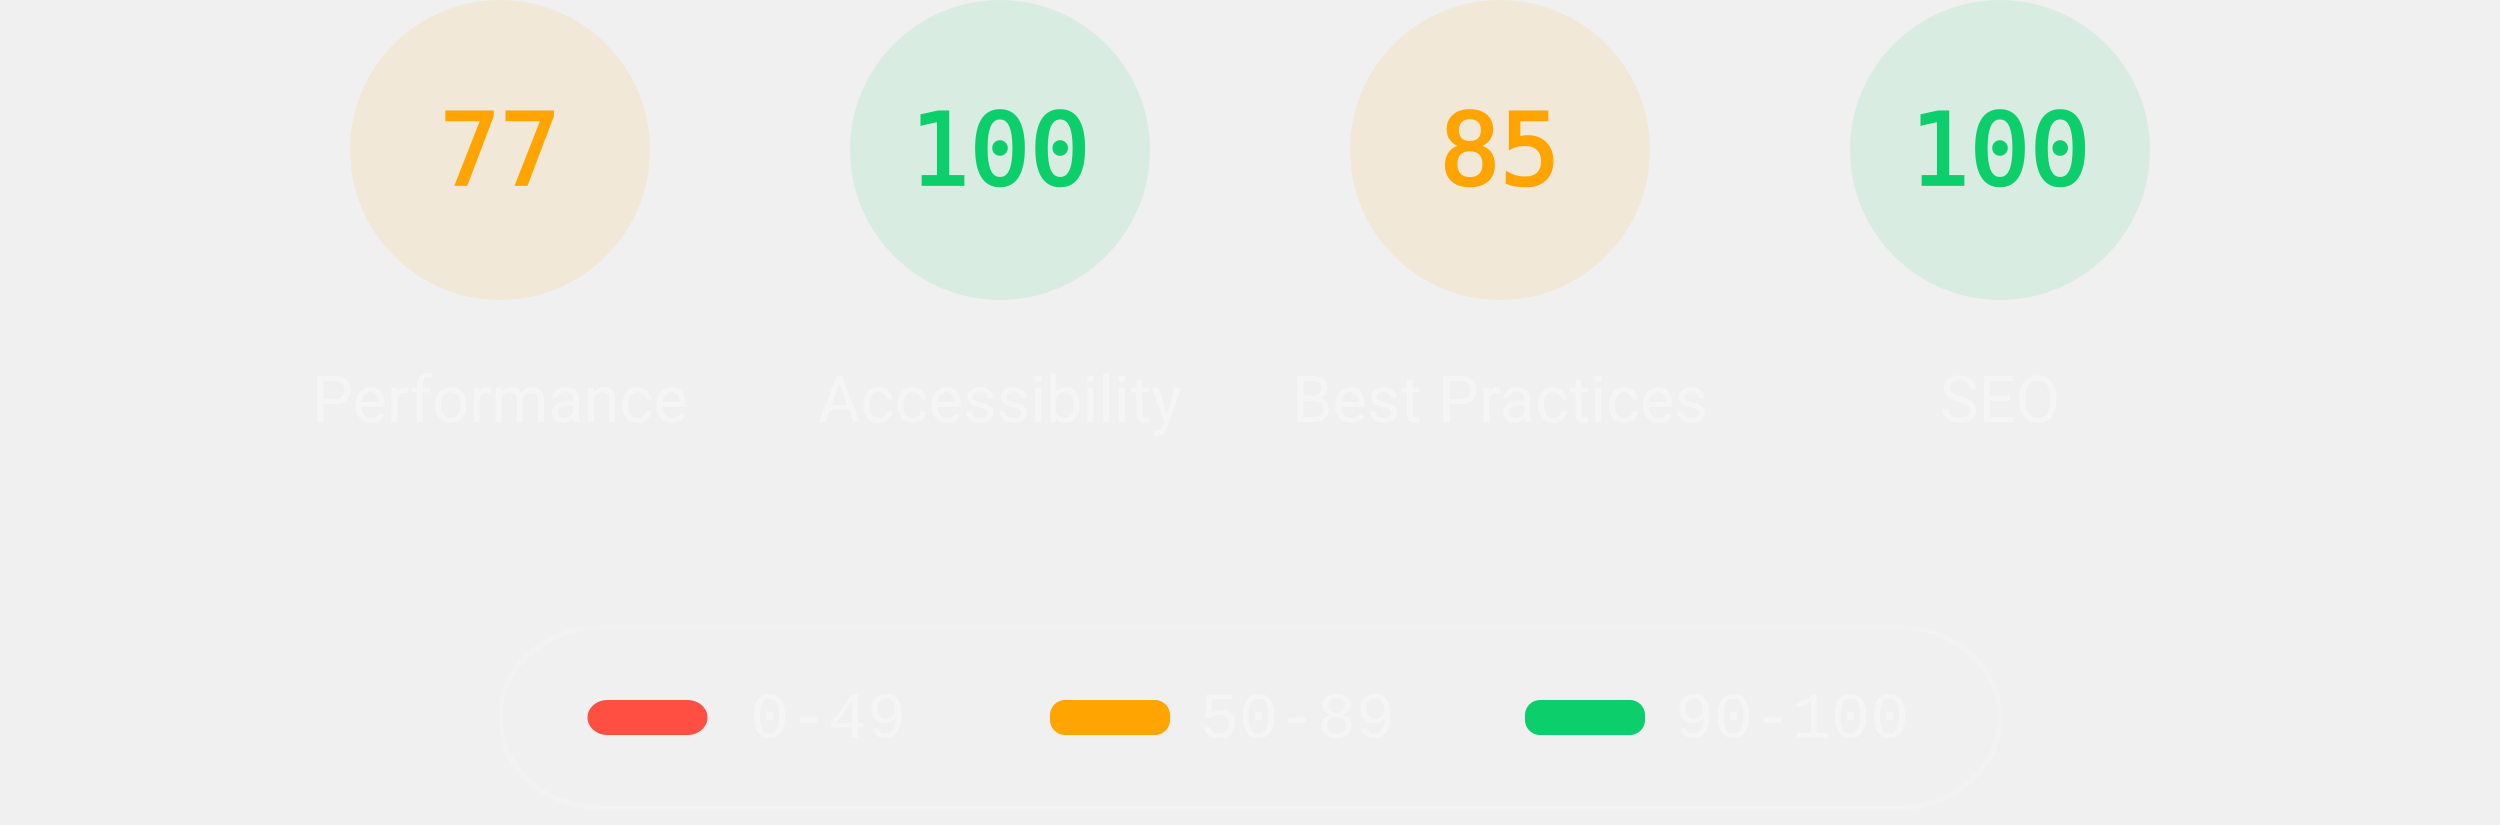
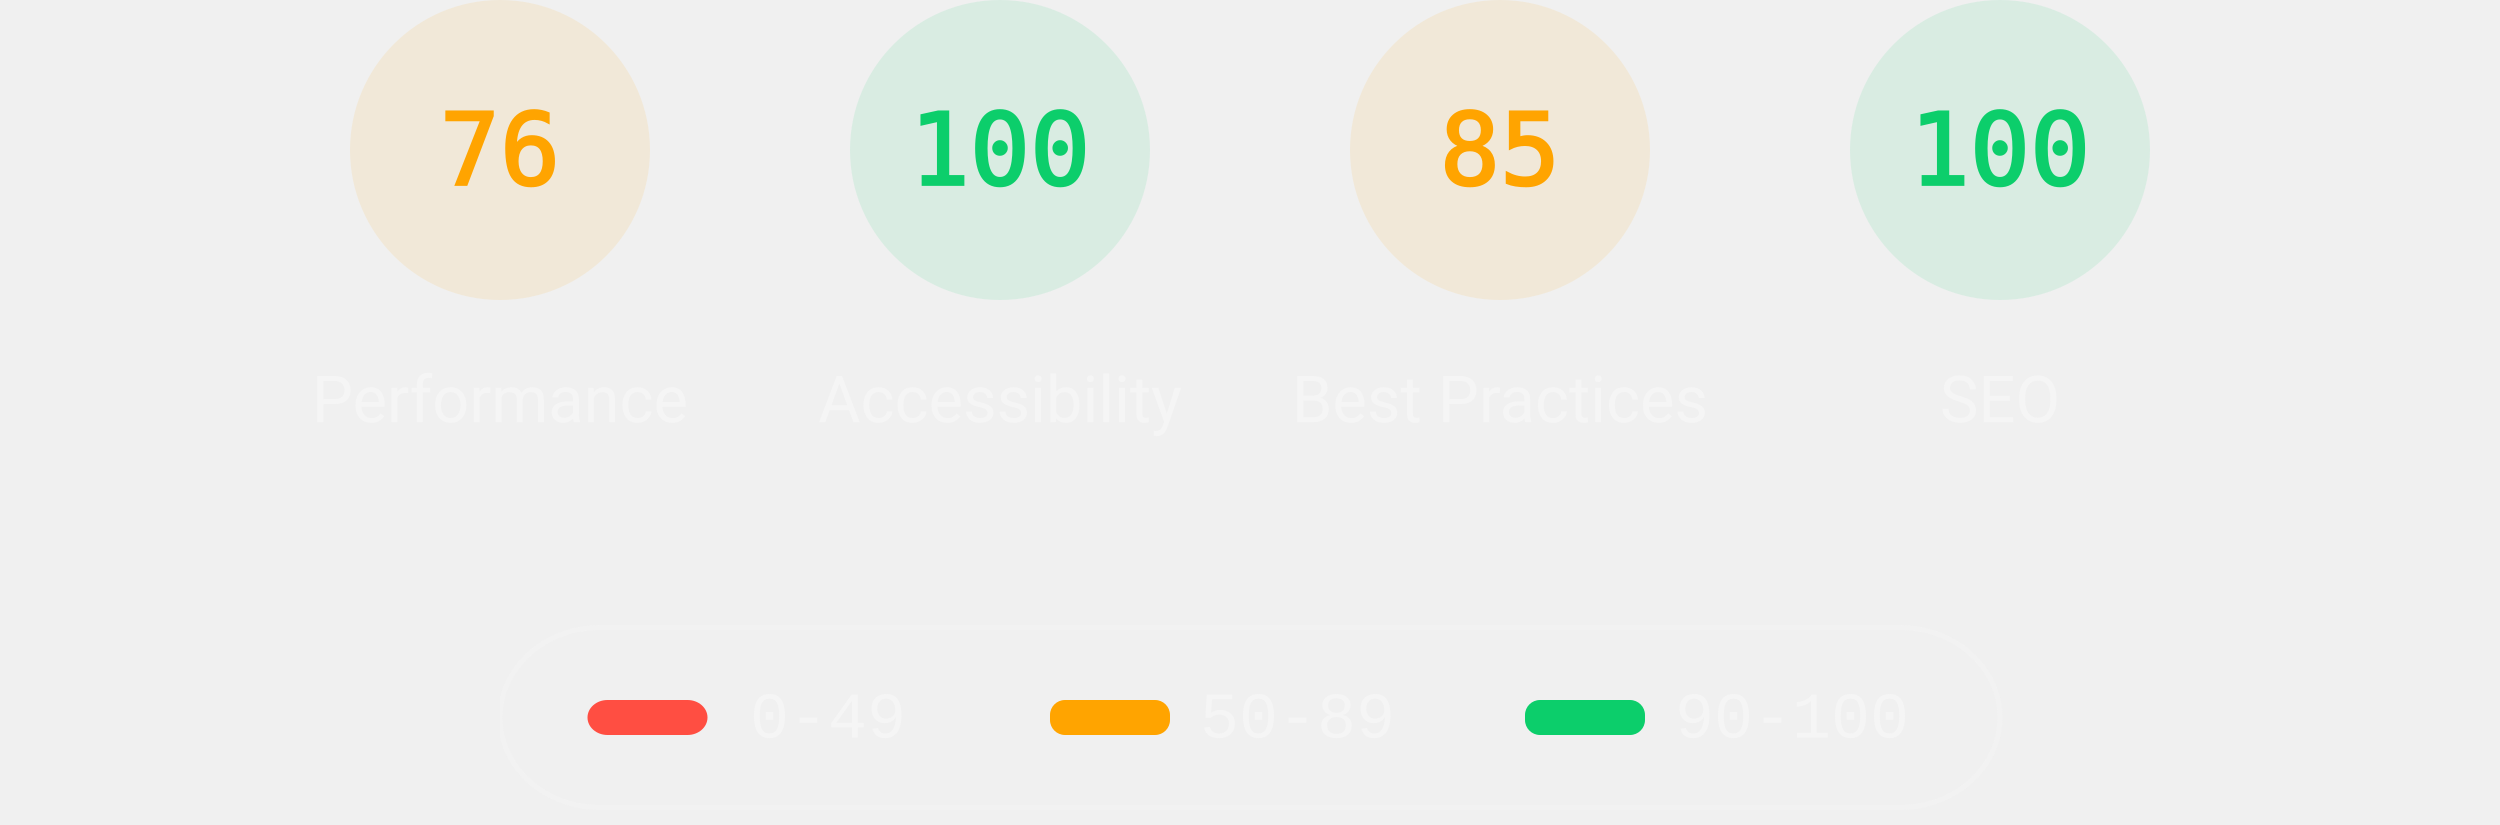
<svg xmlns="http://www.w3.org/2000/svg" class="theme--dark" fill="none" width="1000" height="330">
  <style>
			.gauge-base {
				opacity: 0.1
			}

			.gauge-arc {
				fill: none;
				animation-delay: 250ms;
				stroke-linecap: round;
				transform: rotate(-90deg);
				transform-origin: 100px 60px;
				animation: load-gauge 1s ease forwards
			}

			.guage-text {
				font-size: 40px;
				font-family: monospace;
				text-align: center
			}

			.guage-red {
				color: #ff4e42;
				fill: #ff4e42;
				stroke: #ff4e42
			}
			.guage-orange {
				color: #ffa400;
				fill: #ffa400;
				stroke: #ffa400
			}
			.guage-green {
				color: #0cce6b;
				fill: #0cce6b;
				stroke: #0cce6b
			}
			.theme--agnostic .guage-undefined {
				color: #5c5c5c;
				fill: #5c5c5c;
				stroke: #5c5c5c
			}
			.theme--light .guage-undefined {
				color: #1e1e1e;
				fill: #1e1e1e;
				stroke: #1e1e1e
			}
			.theme--dark .guage-undefined {
				color: #f5f5f5;
				fill: #f5f5f5;
				stroke: #f5f5f5
			}

			.guage-title {
				stroke: none;
				font-size: 26px;
				line-height: 26px;
				font-family: Roboto, Halvetica, Arial, sans-serif
			}
			.metric.guage-title {
				font-family: 'Courier New', Courier, monospace
			}
			.theme--agnostic .guage-title {
				color: #737373;
				fill: #737373
			}
			.theme--light .guage-title {
				color: #212121;
				fill: #212121
			}
			.theme--dark .guage-title {
				color: #f5f5f5;
				fill: #f5f5f5
			}

			@keyframes load-gauge {
				from {
					stroke-dasharray: 0 352.858
				}
			}
			.lh-gauge--pwa__disc {
				fill: #e0e0e0
			}
			.lh-gauge--pwa__logo {
				position: relative;
				fill: #b0b0b0
			}
			.lh-gauge--pwa__invisible {
				display: none
			}
			.lh-gauge--pwa__visible {
				display: inline
			}
			.guage-invisible {
				display: none
			}
			.lh-gauge--pwa__logo--primary-color {
				fill: #304ffe
			}
			.theme--agnostic .lh-gauge--pwa__logo--secondary-color {
				fill: #787878
			}
			.theme--light .lh-gauge--pwa__logo--secondary-color {
				fill: #3d3d3d
			}
			.theme--dark .lh-gauge--pwa__logo--secondary-color {
				fill: #d8b6b6
			}
			.theme--light #svg_2 {
				stroke: #00000022
			}
			.theme--agnostic #svg_2 {
				stroke: #616161
			}
			.theme--light #svg_2 {
				stroke: #00000022
			}
			.theme--dark #svg_2 {
				stroke: #f5f5f566
			}
		</style>
  <svg class="guage-div guage-perf guage-orange" viewBox="0 0 200 200" width="200" height="200" x="100" y="0">
    <circle class="gauge-base" r="56" cx="100" cy="60" stroke-width="8" />
-     <circle class="gauge-arc guage-arc-1" r="56" cx="100" cy="60" stroke-width="8" style="stroke-dasharray: 270.931, 351.858;" />
-     <text class="guage-text" x="100px" y="60px" alignment-baseline="central" dominant-baseline="central" text-anchor="middle">77</text>
+     <circle class="gauge-arc guage-arc-1" r="56" cx="100" cy="60" stroke-width="8" style="stroke-dasharray: 267.412, 351.858;" />
+     <text class="guage-text" x="100px" y="60px" alignment-baseline="central" dominant-baseline="central" text-anchor="middle">76</text>
    <text class="guage-title" x="100px" y="160px" alignment-baseline="central" dominant-baseline="central" text-anchor="middle">Performance</text>
  </svg>
  <svg class="guage-div guage-acc guage-green" viewBox="0 0 200 200" width="200" height="200" x="300" y="0">
    <circle class="gauge-base" r="56" cx="100" cy="60" stroke-width="8" />
    <circle class="gauge-arc guage-arc-2" r="56" cx="100" cy="60" stroke-width="8" style="stroke-dasharray: 351.858, 351.858;" />
    <text class="guage-text" x="100px" y="60px" alignment-baseline="central" dominant-baseline="central" text-anchor="middle">100</text>
    <text class="guage-title" x="100px" y="160px" alignment-baseline="central" dominant-baseline="central" text-anchor="middle">Accessibility</text>
  </svg>
  <svg class="guage-div guage-best guage-orange" viewBox="0 0 200 200" width="200" height="200" x="500" y="0">
    <circle class="gauge-base" r="56" cx="100" cy="60" stroke-width="8" />
    <circle class="gauge-arc guage-arc-3" r="56" cx="100" cy="60" stroke-width="8" style="stroke-dasharray: 299.079, 351.858;" />
    <text class="guage-text" x="100px" y="60px" alignment-baseline="central" dominant-baseline="central" text-anchor="middle">85</text>
    <text class="guage-title" x="100px" y="160px" alignment-baseline="central" dominant-baseline="central" text-anchor="middle">Best Practices</text>
  </svg>
  <svg class="guage-div guage-seo guage-green" viewBox="0 0 200 200" width="200" height="200" x="700" y="0">
    <circle class="gauge-base" r="56" cx="100" cy="60" stroke-width="8" />
    <circle class="gauge-arc guage-arc-4" r="56" cx="100" cy="60" stroke-width="8" style="stroke-dasharray: 351.858, 351.858;" />
    <text class="guage-text" x="100px" y="60px" alignment-baseline="central" dominant-baseline="central" text-anchor="middle">100</text>
    <text class="guage-title" x="100px" y="160px" alignment-baseline="central" dominant-baseline="central" text-anchor="middle">SEO</text>
  </svg>
  <svg class="guage-div guage-pwa guage-invisible" viewBox="0 0 200 200" width="200" height="200" x="900" y="0">
    <svg viewBox="0 0 60 60" width="112" height="112" x="44" y="4">
      <defs>
        <linearGradient id="lh-gauge--pwa__check-circle__gradient-0" x1="50%" y1="0%" x2="50%" y2="100%">
          <stop stop-color="#00C852" offset="0%" />
          <stop stop-color="#009688" offset="100%" />
        </linearGradient>
        <linearGradient id="lh-gauge--pwa__installable__shadow-gradient-0" x1="76.056%" x2="24.111%" y1="82.995%" y2="24.735%">
          <stop stop-color="#A5D6A7" offset="0%" />
          <stop stop-color="#80CBC4" offset="100%" />
        </linearGradient>
        <linearGradient id="lh-gauge--pwa__fast-reliable__shadow-gradient-0" x1="76.056%" y1="82.995%" x2="25.678%" y2="26.493%">
          <stop stop-color="#64B5F6" offset="0%" />
          <stop stop-color="#2979FF" offset="100%" />
        </linearGradient>
        <g id="lh-gauge--pwa__fast-reliable-badge-0">
          <circle fill="#FFFFFF" cx="10" cy="10" r="10" />
          <path fill="#304FFE" d="M10 3.58l5.25 2.34v3.5c0 3.23-2.24 6.26-5.25 7-3.01-.74-5.25-3.77-5.25-7v-3.5L10 3.58zm-.47 10.74l2.76-4.83.03-.07c.04-.08 0-.24-.22-.24h-1.64l.47-3.26h-.47l-2.7 4.77c-.02.01.05-.1-.04.05-.09.16-.1.31.18.31h1.63l-.47 3.27h.47z" />
        </g>
        <g id="lh-gauge--pwa__installable-badge-0">
          <circle fill="#FFFFFF" cx="10" cy="10" r="10" />
          <path fill="#009688" d="M10 4.167A5.835 5.835 0 0 0 4.167 10 5.835 5.835 0 0 0 10 15.833 5.835 5.835 0 0 0 15.833 10 5.835 5.835 0 0 0 10 4.167zm2.917 6.416h-2.334v2.334H9.417v-2.334H7.083V9.417h2.334V7.083h1.166v2.334h2.334v1.166z" />
        </g>
      </defs>
      <g stroke="none" fill-rule="nonzero">
        <circle class="lh-gauge--pwa__disc" cx="30" cy="30" r="30" />
        <g class="lh-gauge--pwa__logo">
          <path d="M35.66 19.39l.7-1.75h2L37.4 15 38.6 12l3.4 9h-2.51l-.58-1.61z" />
          <path d="M33.52 21l3.65-9h-2.42l-2.5 5.82L30.5 12h-1.86l-1.9 5.82-1.35-2.65-1.21 3.72L25.4 21h2.38l1.72-5.2 1.64 5.2z" />
          <path fill-rule="nonzero" d="M20.3 17.91h1.48c.45 0 .85-.05 1.2-.15l.39-1.18 1.07-3.3a2.64 2.64 0 0 0-.28-.37c-.55-.6-1.36-.91-2.42-.91H18v9h2.3V17.9zm1.96-3.84c.22.22.33.5.33.87 0 .36-.1.65-.29.87-.2.23-.59.35-1.15.35h-.86v-2.41h.87c.52 0 .89.1 1.1.32z" />
        </g>
        <rect class="lh-gauge--pwa__component lh-gauge--pwa__na-line lh-gauge--pwa__invisible" fill="#FFFFFF" x="20" y="32" width="20" height="4" rx="2" />
        <g class="lh-gauge--pwa__component lh-gauge--pwa__fast-reliable-badge lh-gauge--pwa__invisible" transform="translate(20, 29)">
          <path fill="url(#lh-gauge--pwa__fast-reliable__shadow-gradient-0)" d="M33.63 19.49A30 30 0 0 1 16.2 30.36L3 17.14 17.14 3l16.49 16.49z" />
          <use href="#lh-gauge--pwa__fast-reliable-badge-0" />
        </g>
        <g class="lh-gauge--pwa__component lh-gauge--pwa__installable-badge lh-gauge--pwa__invisible" transform="translate(20, 29)">
          <path fill="url(#lh-gauge--pwa__installable__shadow-gradient-0)" d="M33.629 19.487c-4.272 5.453-10.391 9.39-17.415 10.869L3 17.142 17.142 3 33.63 19.487z" />
          <use href="#lh-gauge--pwa__installable-badge-0" />
        </g>
        <g class="lh-gauge--pwa__component lh-gauge--pwa__fast-reliable-installable-badges lh-gauge--pwa__invisible">
          <g transform="translate(8, 29)">
            <path fill="url(#lh-gauge--pwa__fast-reliable__shadow-gradient-0)" d="M16.321 30.463L3 17.143 17.142 3l22.365 22.365A29.864 29.864 0 0 1 22 31c-1.942 0-3.84-.184-5.679-.537z" />
            <use href="#lh-gauge--pwa__fast-reliable-badge-0" />
          </g>
          <g transform="translate(32, 29)">
            <path fill="url(#lh-gauge--pwa__installable__shadow-gradient-0)" d="M25.982 11.84a30.107 30.107 0 0 1-13.08 15.203L3 17.143 17.142 3l8.84 8.84z" />
            <use href="#lh-gauge--pwa__installable-badge-0" />
          </g>
        </g>
        <g class="lh-gauge--pwa__component lh-gauge--pwa__check-circle lh-gauge--pwa__invisible" transform="translate(18, 28)">
          <circle fill="#FFFFFF" cx="12" cy="12" r="12" />
          <path fill="url(#lh-gauge--pwa__check-circle__gradient-0)" d="M12 2a10 10 0 1 0 0 20 10 10 0 0 0 0-20zm-2 15l-5-5 1.41-1.41L10 14.17l7.59-7.59L19 8l-9 9z" />
        </g>
      </g>
    </svg>
    <text class="guage-title" y="160px" alignment-baseline="central" dominant-baseline="central" text-anchor="middle">
      <tspan x="100px" dy="-6px">Progressive</tspan>
      <tspan x="100px" dy="30px">Web App</tspan>
    </text>
  </svg>
  <svg width="604" height="76" x="200" y="250">
    <g>
      <rect fill="none" id="canvas_background" height="80" width="604" y="-1" x="-1" />
      <g display="none" overflow="visible" y="0" x="0" height="100%" width="100%" id="canvasGrid">
        <rect fill="url(#gridpattern)" stroke-width="0" y="0" x="0" height="100%" width="100%" />
      </g>
    </g>
    <g>
      <rect fill-opacity="0" stroke-width="2" rx="40" id="svg_2" height="72" width="600" y="1" x="0" fill="#000000" />
      <rect stroke="#000" rx="8" id="svg_3" height="14" width="48" y="30" x="35" stroke-opacity="null" stroke-width="0" fill="#ff4e42" />
      <rect stroke="#000" rx="6" id="svg_4" height="14" width="48" y="30" x="220" stroke-opacity="null" stroke-width="0" fill="#ffa400" />
      <rect stroke="#000" rx="6" id="svg_5" height="14" width="48" y="30" x="410" stroke-opacity="null" stroke-width="0" fill="#0cce6b" />
      <text class="metric guage-title" xml:space="preserve" text-anchor="start" font-size="26" id="svg_6" y="45" x="100" stroke-opacity="null" stroke-width="0" stroke="#000">0-49</text>
      <text class="metric guage-title" xml:space="preserve" text-anchor="start" font-size="26" id="svg_7" y="45" x="280" stroke-opacity="null" stroke-width="0" stroke="#000">50-89</text>
      <text class="metric guage-title" xml:space="preserve" text-anchor="start" font-size="26" id="svg_8" y="45" x="470" stroke-opacity="null" stroke-width="0" stroke="#000">90-100</text>
    </g>
  </svg>
</svg>
